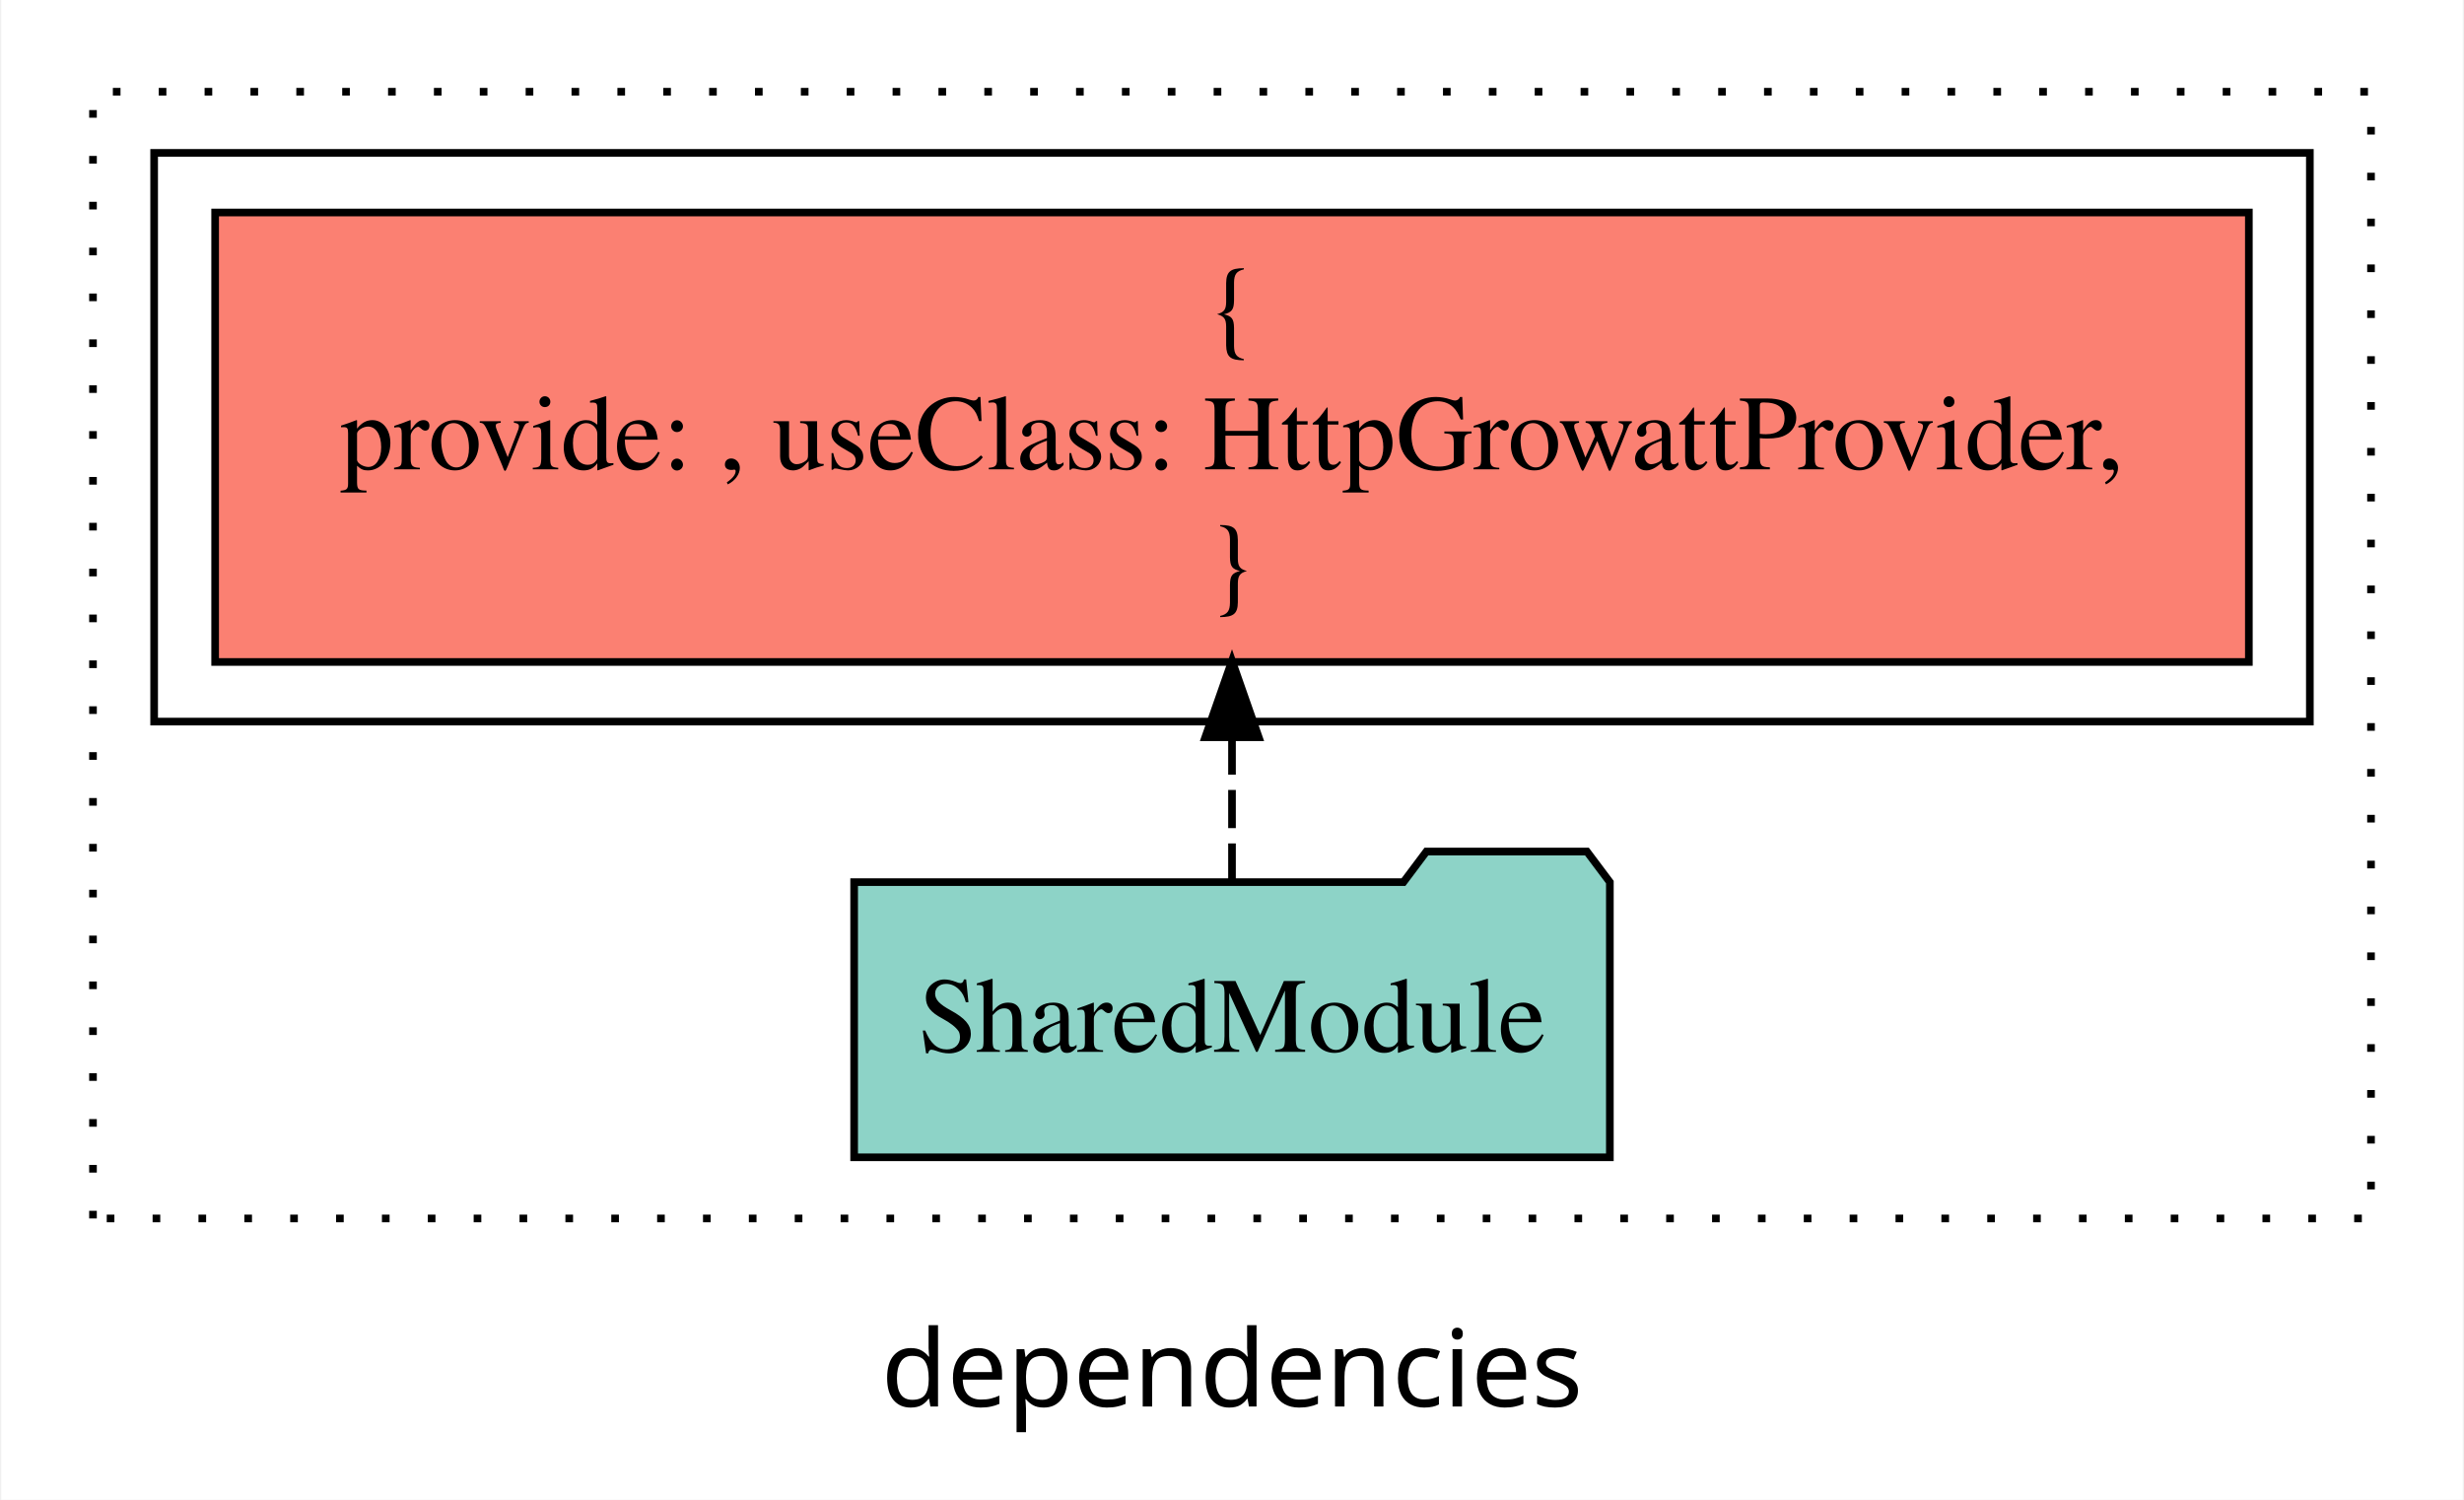
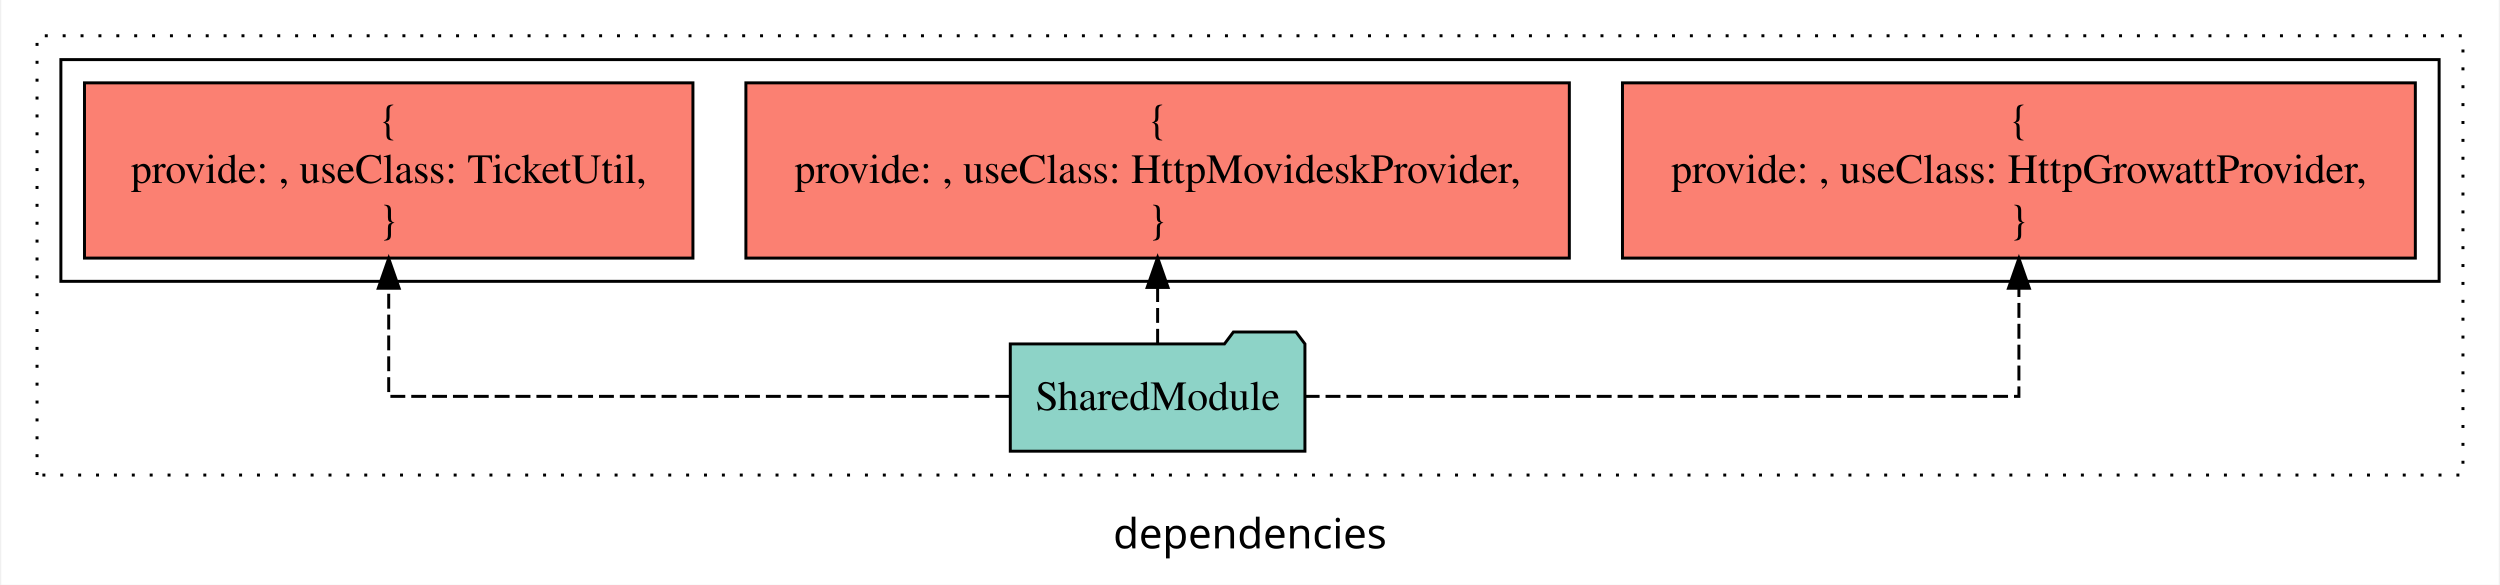
- <svg xmlns="http://www.w3.org/2000/svg" width="322pt" height="196pt" viewBox="0.00 0.00 322.00 196.20">
+ <svg xmlns="http://www.w3.org/2000/svg" width="838pt" height="196pt" viewBox="0.00 0.00 838.00 196.20">
  <g id="graph0" class="graph" transform="scale(1 1) rotate(0) translate(4 192.2)">
-     <polygon fill="white" stroke="transparent" points="-4,4 -4,-192.2 318,-192.2 318,4 -4,4" />
-     <text text-anchor="middle" x="157" y="-8.2" font-family="sans-serif" font-size="14.00">dependencies</text>
+     <polygon fill="white" stroke="transparent" points="-4,4 -4,-192.2 834,-192.2 834,4 -4,4" />
+     <text text-anchor="middle" x="415" y="-8.2" font-family="sans-serif" font-size="14.00">dependencies</text>
    <g id="clust1" class="cluster">
-       <polygon fill="none" stroke="black" stroke-dasharray="1,5" points="8,-32.8 8,-180.2 306,-180.2 306,-32.8 8,-32.8" />
+       <polygon fill="none" stroke="black" stroke-dasharray="1,5" points="8,-32.8 8,-180.2 822,-180.2 822,-32.8 8,-32.8" />
    </g>
    <g id="clust4" class="cluster">
-       <polygon fill="none" stroke="black" points="16,-97.8 16,-172.2 298,-172.2 298,-97.8 16,-97.8" />
+       <polygon fill="none" stroke="black" points="16,-97.8 16,-172.2 814,-172.2 814,-97.8 16,-97.8" />
    </g>
    <g id="node1" class="node">
-       <polygon fill="#fb8072" stroke="black" points="290.02,-164.4 23.98,-164.4 23.98,-105.6 290.02,-105.6 290.02,-164.4" />
-       <text text-anchor="middle" x="157" y="-147.6" font-family="Times,serif" font-size="14.00">{</text>
-       <text text-anchor="middle" x="157" y="-130.8" font-family="Times,serif" font-size="14.00">    provide: , useClass: HttpGrowattProvider,</text>
-       <text text-anchor="middle" x="157" y="-114" font-family="Times,serif" font-size="14.00">} </text>
+       <polygon fill="#fb8072" stroke="black" points="806.02,-164.4 539.98,-164.4 539.98,-105.6 806.02,-105.6 806.02,-164.4" />
+       <text text-anchor="middle" x="673" y="-147.6" font-family="Times,serif" font-size="14.00">{</text>
+       <text text-anchor="middle" x="673" y="-130.8" font-family="Times,serif" font-size="14.00">    provide: , useClass: HttpGrowattProvider,</text>
+       <text text-anchor="middle" x="673" y="-114" font-family="Times,serif" font-size="14.00">} </text>
    </g>
    <g id="node2" class="node">
-       <polygon fill="#8dd3c7" stroke="black" points="206.43,-76.8 203.43,-80.8 182.43,-80.8 179.43,-76.8 107.57,-76.8 107.57,-40.8 206.43,-40.8 206.43,-76.8" />
-       <text text-anchor="middle" x="157" y="-54.6" font-family="Times,serif" font-size="14.00">SharedModule</text>
+       <polygon fill="#fb8072" stroke="black" points="522.15,-164.4 245.85,-164.4 245.85,-105.6 522.15,-105.6 522.15,-164.4" />
+       <text text-anchor="middle" x="384" y="-147.6" font-family="Times,serif" font-size="14.00">{</text>
+       <text text-anchor="middle" x="384" y="-130.8" font-family="Times,serif" font-size="14.00">    provide: , useClass: HttpMovideskProvider,</text>
+       <text text-anchor="middle" x="384" y="-114" font-family="Times,serif" font-size="14.00">} </text>
+     </g>
+     <g id="node3" class="node">
+       <polygon fill="#fb8072" stroke="black" points="228.08,-164.4 23.92,-164.4 23.92,-105.6 228.08,-105.6 228.08,-164.4" />
+       <text text-anchor="middle" x="126" y="-147.6" font-family="Times,serif" font-size="14.00">{</text>
+       <text text-anchor="middle" x="126" y="-130.8" font-family="Times,serif" font-size="14.00">    provide: , useClass: TicketUtil,</text>
+       <text text-anchor="middle" x="126" y="-114" font-family="Times,serif" font-size="14.00">} </text>
+     </g>
+     <g id="node4" class="node">
+       <polygon fill="#8dd3c7" stroke="black" points="433.43,-76.8 430.43,-80.8 409.43,-80.8 406.43,-76.8 334.57,-76.8 334.57,-40.8 433.43,-40.8 433.43,-76.8" />
+       <text text-anchor="middle" x="384" y="-54.6" font-family="Times,serif" font-size="14.00">SharedModule</text>
    </g>
    <g id="edge1" class="edge">
-       <path fill="none" stroke="black" stroke-dasharray="5,2" d="M157,-76.86C157,-76.86 157,-95.75 157,-95.75" />
-       <polygon fill="black" stroke="black" points="153.5,-95.75 157,-105.75 160.5,-95.75 153.5,-95.75" />
+       <path fill="none" stroke="black" stroke-dasharray="5,2" d="M433.35,-59.2C515.89,-59.2 673,-59.2 673,-59.2 673,-59.2 673,-95.48 673,-95.48" />
+       <polygon fill="black" stroke="black" points="669.5,-95.48 673,-105.48 676.5,-95.48 669.5,-95.48" />
+     </g>
+     <g id="edge2" class="edge">
+       <path fill="none" stroke="black" stroke-dasharray="5,2" d="M384,-76.86C384,-76.86 384,-95.75 384,-95.75" />
+       <polygon fill="black" stroke="black" points="380.5,-95.75 384,-105.75 387.5,-95.75 380.5,-95.75" />
+     </g>
+     <g id="edge3" class="edge">
+       <path fill="none" stroke="black" stroke-dasharray="5,2" d="M334.56,-59.2C259.65,-59.2 126,-59.2 126,-59.2 126,-59.2 126,-95.48 126,-95.48" />
+       <polygon fill="black" stroke="black" points="122.5,-95.48 126,-105.48 129.5,-95.48 122.5,-95.48" />
    </g>
  </g>
</svg>
